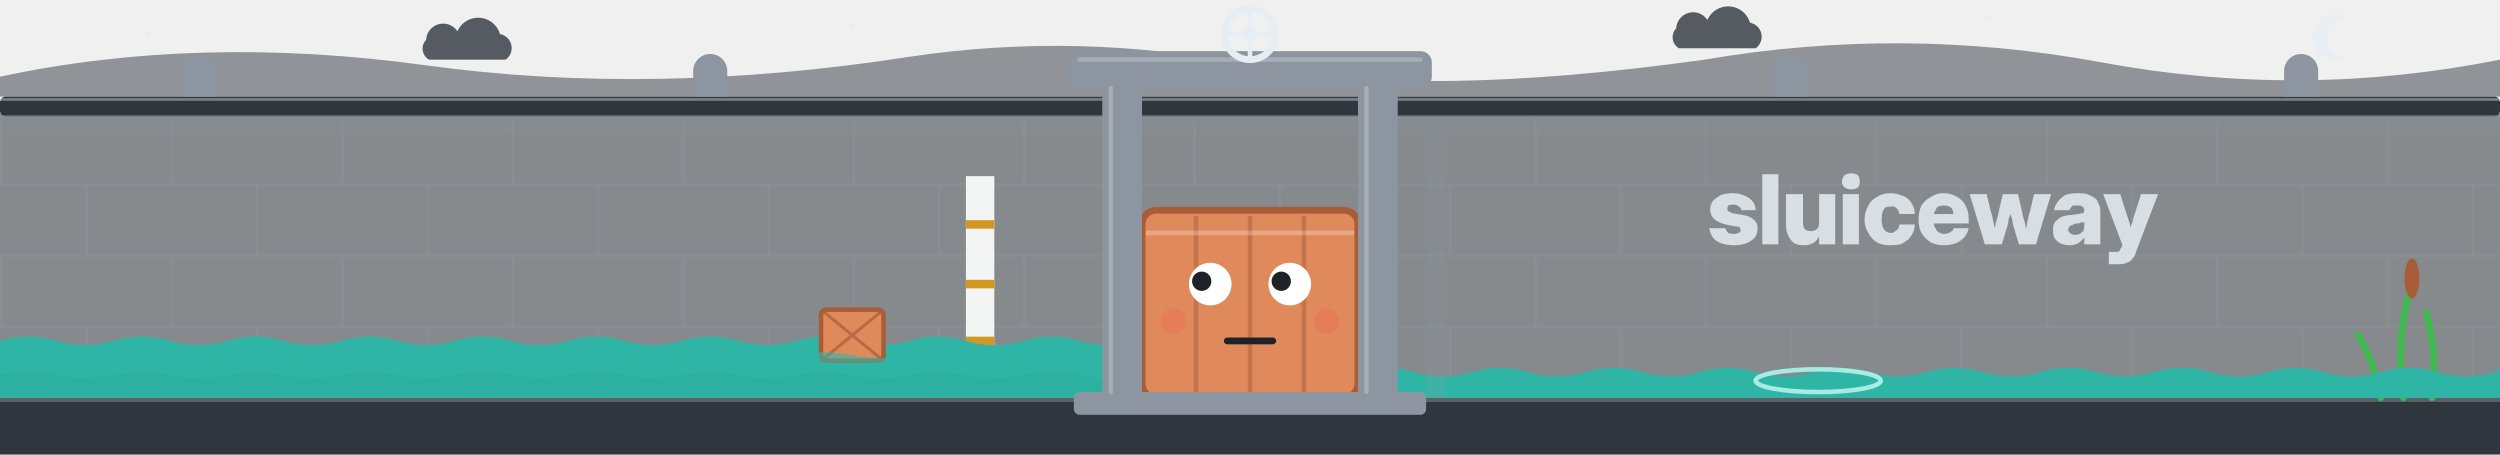
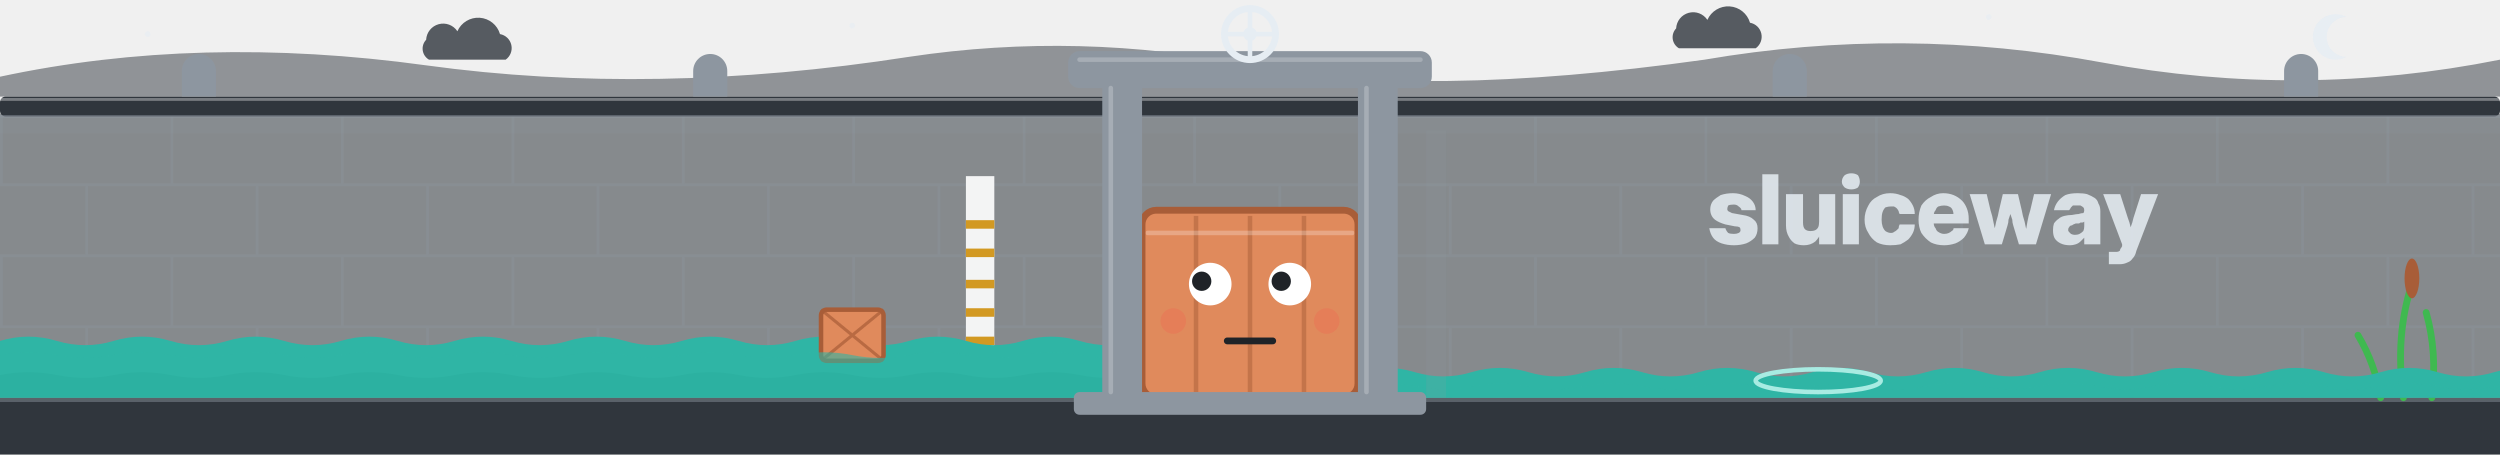
- <svg xmlns="http://www.w3.org/2000/svg" viewBox="0 0 880 160" width="880" height="160" role="img" aria-label="Sluiceway: changes are pending">
+ <svg xmlns="http://www.w3.org/2000/svg" viewBox="0 0 880 160" width="880" height="160" role="img" aria-label="Sluiceway: 1 stack is pending">
  <style>.bob{animation:bob 2.6s ease-in-out infinite}.wave{animation:wave 3.2s linear infinite}.slow{animation-duration:6s}.lid{transform-box:fill-box;transform-origin:center;animation:lid 5s ease-in-out infinite}.rip{transform-box:fill-box;transform-origin:center;animation:rip 4s ease-out infinite}.cloud{animation:cloud 40s ease-in-out infinite alternate}@keyframes bob{50%{transform:translateY(-2.5px)}}@keyframes wave{to{transform:translateX(40px)}}@keyframes lid{0%,93%,100%{transform:scaleY(1)}96.5%{transform:scaleY(.08)}}@keyframes rip{0%{opacity:.9;transform:scale(.15)}100%{opacity:0;transform:scale(1)}}@keyframes cloud{to{transform:translateX(70px)}}@media (prefers-reduced-motion:reduce){*{animation:none!important}}</style>
  <path d="M0 34V27q70 -15 150 -4t170 -3q60 -9 120 3t160 -2q70 -12 140 1t140 -1V34z" fill="#30363d" opacity=".5" />
  <g fill="#30363d" opacity=".8">
    <path class="cloud" d="M150 14a6 6 0 0 1 11 -3a8 8 0 0 1 15 1a5 5 0 0 1 2 9h-27a4.5 4.5 0 0 1 -1 -7z" />
    <path class="cloud" d="M590 10a6 6 0 0 1 11 -3a8 8 0 0 1 15 1a5 5 0 0 1 2 9h-27a4.5 4.5 0 0 1 -1 -7z" />
  </g>
  <path d="M826 6a8 8 0 1 0 0 14a6.5 6.5 0 0 1 0 -14z" fill="#e6edf3" opacity=".85" />
  <g fill="#e6edf3" opacity=".6">
    <circle cx="300" cy="9" r="1" />
    <circle cx="700" cy="6" r="1" />
    <circle cx="52" cy="12" r="1" />
  </g>
  <rect y="40" width="880" height="100" fill="#30363d" opacity=".55" />
  <g stroke="#8d96a0" opacity=".3">
    <path d="M0 65H880M0 90H880M0 115H880" />
    <path d="M0 52.5H880M0 102.5H880M30 77.5H880M30 127.5H880" stroke-width="25" stroke-dasharray="1 59" />
  </g>
  <rect y="41" width="880" height="6" fill="#8d96a0" opacity=".16" />
  <rect y="34" width="880" height="7" rx="2" fill="#30363d" />
  <path d="M0 35H880" stroke="#ffffff" opacity=".35" />
  <path d="M0 41H880" stroke="#8d96a0" opacity=".5" />
  <g fill="#8d96a0">
    <path d="M64 34v-9a6 6 0 0 1 12 0v9z" />
    <path d="M244 34v-9a6 6 0 0 1 12 0v9z" />
    <path d="M624 34v-9a6 6 0 0 1 12 0v9z" />
    <path d="M804 34v-9a6 6 0 0 1 12 0v9z" />
  </g>
  <rect y="140" width="880" height="20" fill="#30363d" />
  <path d="M0 140.75H880" stroke="#8d96a0" stroke-width="1.5" opacity=".45" />
  <rect x="340" y="62" width="10" height="72" fill="#ffffff" opacity=".9" />
-   <path d="M340 79h10M340 100h10M340 120h10" stroke="#d29922" stroke-width="3" />
+   <path d="M340 120h10M340 110h10M340 100h10M340 89h10M340 79h10" stroke="#d29922" stroke-width="3" />
  <path transform="translate(601 86) scale(0.3333)" d="M28 1q-7 0-13-2q-6-2-9-6q-3-4-4-10h17q1 3 3 5q2 1 6 1q3 0 5-1q2-1 2-3q0-2-1-3q-2-1-5-1l-10-2q-7-2-11-5q-5-4-5-11q0-5 3-9q3-3 8-6q6-2 13-2q7 0 13 3q5 2 8 6q3 4 3 9h-15q0-2-3-4q-2-2-5-2q-4 0-6 1q-1 2-1 4q0 1 1 2q2 1 4 2l11 2q8 1 12 5q4 3 4 9q0 6-3 10q-4 4-9 6q-6 2-13 2zM75-74v74h-17v-74zM102 1q-6 0-10-2q-4-3-6-7q-3-5-3-12v-33h18v30q0 5 2 7q2 2 6 2q3 0 5-1q2-1 3-3q1-2 1-6v-29h17v53h-17v-14h3q-3 7-7 11q-5 4-12 4zM143 0v-53h17v53zM152-58q-4 0-7-2q-3-3-3-6q0-4 3-7q3-2 7-2q4 0 7 2q2 3 2 7q0 3-2 6q-3 2-7 2zM193 1q-8 0-14-3q-6-4-9-10q-4-6-4-14q0-8 4-15q3-6 9-9q6-4 14-4q6 0 11 2q4 1 8 4q3 3 5 7q2 4 2 9h-16q-1-2-1-3q-1-2-2-3q-1-1-3-2q-1 0-3 0q-3 0-6 1q-2 2-3 5q-1 3-1 8q0 4 1 7q1 3 3 5q3 2 6 2q2 0 3-1q2-1 3-2q1-1 2-2q0-2 1-4h16q0 5-2 9q-2 4-5 7q-4 3-8 5q-5 1-11 1zM250 1q-8 0-14-3q-6-4-10-10q-3-6-3-14q0-8 3-15q4-6 10-9q6-4 13-4q6 0 11 2q5 2 9 6q3 3 5 8q2 5 2 11v5h-48v-10h40l-8 2q0-4-1-6q-1-3-4-4q-2-1-5-1q-3 0-6 1q-2 1-3 4q-2 2-2 6v7q0 4 2 6q1 3 3 4q3 2 6 2q3 0 5-1q2-1 3-2q2-1 2-3h16q-1 5-5 10q-4 4-9 6q-6 2-12 2zM293 0l-16-53h18l4 17q2 6 3 12q1 6 3 12h-3q2-6 3-12q2-6 3-12l4-17h16l4 17q1 6 3 12q1 6 3 12h-2q1-6 2-12q1-6 3-12l4-17h18l-16 53h-18l-6-20q-1-3-1-6q-1-3-2-6q-1-3-1-6h3q-1 3-2 6q-1 3-2 6q0 3-1 6l-6 20zM383 1q-6 0-10-2q-4-2-6-5q-2-3-2-9q0-4 1-7q2-3 5-5q2-2 6-3q4-1 8-1q5-1 7-1q3-1 5-1q1-1 1-3q0-2-1-3q-1-1-3-2q-1 0-4 0q-2 0-4 0q-1 1-2 2q-1 2-2 3h-16q1-5 4-9q3-4 8-7q5-2 13-2q6 0 10 1q5 2 8 4q3 2 4 6q2 3 2 8v35h-17v-7q-2 2-4 4q-2 2-5 3q-3 1-6 1zM388-10q3 0 5-1q2-1 4-3q1-2 1-5v-5q-1 1-2 1q-1 0-2 0q-1 1-2 1q-2 0-3 0q-3 1-4 2q-2 0-3 2q-1 1-1 3q0 1 1 2q1 1 2 2q2 1 4 1zM424 21v-13h8q2 0 3-1q1 0 1-2q1-1 2-3v-2l-20-53h18l8 25q2 5 3 10q1 5 3 10h-5q1-5 2-10q2-5 3-10l8-25h18l-23 60q-1 5-4 8q-2 3-5 4q-4 2-8 2q-3 0-6 0q-3 0-6 0z" fill="#e6edf3" opacity=".85" />
  <path d="M846 140q-3 -22 3 -40M856 140q2 -16 -2 -30M838 140q-2 -12 -8 -22" stroke="#3fb950" stroke-width="2.4" stroke-linecap="round" fill="none" />
  <ellipse cx="849" cy="98" rx="2.6" ry="7" fill="#a85d38" />
+   <defs>
+     <g id="k">
+       <rect x="-11" y="-15" width="22" height="18" rx="2" fill="#e08a5c" stroke="#a85d38" stroke-width="1.6" />
+       <path d="M-11 -15l22 18M11 -15l-22 18" stroke="#a85d38" stroke-width="1.1" opacity=".7" />
+     </g>
+   </defs>
  <clipPath id="c1">
    <rect x="0" y="112" width="402" height="28" />
  </clipPath>
  <g clip-path="url(#c1)">
    <g class="wave">
      <path d="M-40 120q10 -3 20 0t20 0t20 0t20 0t20 0t20 0t20 0t20 0t20 0t20 0t20 0t20 0t20 0t20 0t20 0t20 0t20 0t20 0t20 0t20 0t20 0t20 0t20 0t20 0V140H-40Z" fill="#2fb5a5" />
    </g>
  </g>
  <clipPath id="c2">
    <rect x="0" y="124" width="402" height="16" />
  </clipPath>
  <g clip-path="url(#c2)">
    <g class="wave slow">
      <path d="M-40 132q10 -2 20 0t20 0t20 0t20 0t20 0t20 0t20 0t20 0t20 0t20 0t20 0t20 0t20 0t20 0t20 0t20 0t20 0t20 0t20 0t20 0t20 0t20 0t20 0t20 0V140H-40Z" fill="#178f82" opacity="0.28" />
    </g>
  </g>
  <clipPath id="c3">
    <rect x="478" y="123" width="402" height="17" />
  </clipPath>
  <g clip-path="url(#c3)">
    <g class="wave slow">
      <path d="M438 131q10 -3 20 0t20 0t20 0t20 0t20 0t20 0t20 0t20 0t20 0t20 0t20 0t20 0t20 0t20 0t20 0t20 0t20 0t20 0t20 0t20 0t20 0t20 0t20 0t20 0V140H438Z" fill="#2fb5a5" />
    </g>
  </g>
  <clipPath id="c4">
    <rect x="478" y="133" width="402" height="7" />
  </clipPath>
  <g clip-path="url(#c4)">
    <g class="wave slow">
      <path d="M438 141q10 -2 20 0t20 0t20 0t20 0t20 0t20 0t20 0t20 0t20 0t20 0t20 0t20 0t20 0t20 0t20 0t20 0t20 0t20 0t20 0t20 0t20 0t20 0t20 0t20 0V140H438Z" fill="#178f82" opacity="0.28" />
    </g>
  </g>
-   <g transform="translate(300 124)">
-     <g class="bob">
-       <rect x="-11" y="-15" width="22" height="18" rx="2" fill="#e08a5c" stroke="#a85d38" stroke-width="1.6" />
-       <path d="M-11 -15l22 18M11 -15l-22 18" stroke="#a85d38" stroke-width="1.1" opacity=".7" />
-     </g>
-   </g>
+   <use class="bob" href="#k" x="300" y="124" />
  <clipPath id="c5">
    <rect x="0" y="117" width="402" height="23" />
  </clipPath>
  <g clip-path="url(#c5)">
    <g class="wave slow">
      <path d="M-40 125q10 -2 20 0t20 0t20 0t20 0t20 0t20 0t20 0t20 0t20 0t20 0t20 0t20 0t20 0t20 0t20 0t20 0t20 0t20 0t20 0t20 0t20 0t20 0t20 0t20 0V140H-40Z" fill="#2fb5a5" opacity="0.6" />
    </g>
  </g>
  <clipPath id="c6">
    <rect x="478" y="128" width="402" height="12" />
  </clipPath>
  <g clip-path="url(#c6)">
    <g class="wave slow">
      <path d="M438 136q10 -2 20 0t20 0t20 0t20 0t20 0t20 0t20 0t20 0t20 0t20 0t20 0t20 0t20 0t20 0t20 0t20 0t20 0t20 0t20 0t20 0t20 0t20 0t20 0t20 0V140H438Z" fill="#2fb5a5" opacity="0.6" />
    </g>
  </g>
  <g fill="none" stroke="#a8ebe2" stroke-width="1.6">
    <ellipse class="rip" cx="640" cy="134" rx="22" ry="4" />
  </g>
  <path d="M502 46h7v94h-7z" fill="#8d96a0" opacity=".16" />
  <g>
    <rect x="402" y="74" width="76" height="66" rx="5" fill="#e08a5c" />
    <path d="M421 76v62M440 76v62M459 76v62" stroke="#a85d38" stroke-width="1.6" opacity=".5" />
    <path d="M404 82h72" stroke="#ffffff" stroke-width="1.6" opacity=".25" stroke-linecap="round" />
    <rect x="402" y="74" width="76" height="66" rx="5" fill="none" stroke="#a85d38" stroke-width="2.4" />
    <g class="lid">
      <g fill="#ffffff">
        <circle cx="426" cy="100" r="7.5" />
        <circle cx="454" cy="100" r="7.5" />
      </g>
      <g fill="#1f2328">
        <circle cx="423" cy="99" r="3.4" />
        <circle cx="451" cy="99" r="3.4" />
      </g>
    </g>
    <g fill="#f85149" opacity=".22">
      <circle cx="413" cy="113" r="4.5" />
      <circle cx="467" cy="113" r="4.5" />
    </g>
    <path d="M432 120h16" stroke="#1f2328" stroke-width="2.4" fill="none" stroke-linecap="round" />
  </g>
  <g fill="#8d96a0">
    <rect x="378" y="138" width="124" height="8" rx="2" />
    <rect x="388" y="26" width="14" height="114" rx="2" />
    <rect x="478" y="26" width="14" height="114" rx="2" />
    <rect x="376" y="18" width="128" height="13" rx="4" />
  </g>
  <path d="M391 31v107M481 31v107M380 21h120" stroke="#ffffff" stroke-width="1.6" opacity=".22" stroke-linecap="round" />
  <g transform="translate(440 12)">
    <g>
      <circle r="9" fill="none" stroke="#e6edf3" stroke-width="2.4" />
      <path d="M-9 0h18M0 -9v18" stroke="#e6edf3" stroke-width="1.6" />
      <circle r="2.4" fill="#e6edf3" />
    </g>
  </g>
</svg>
